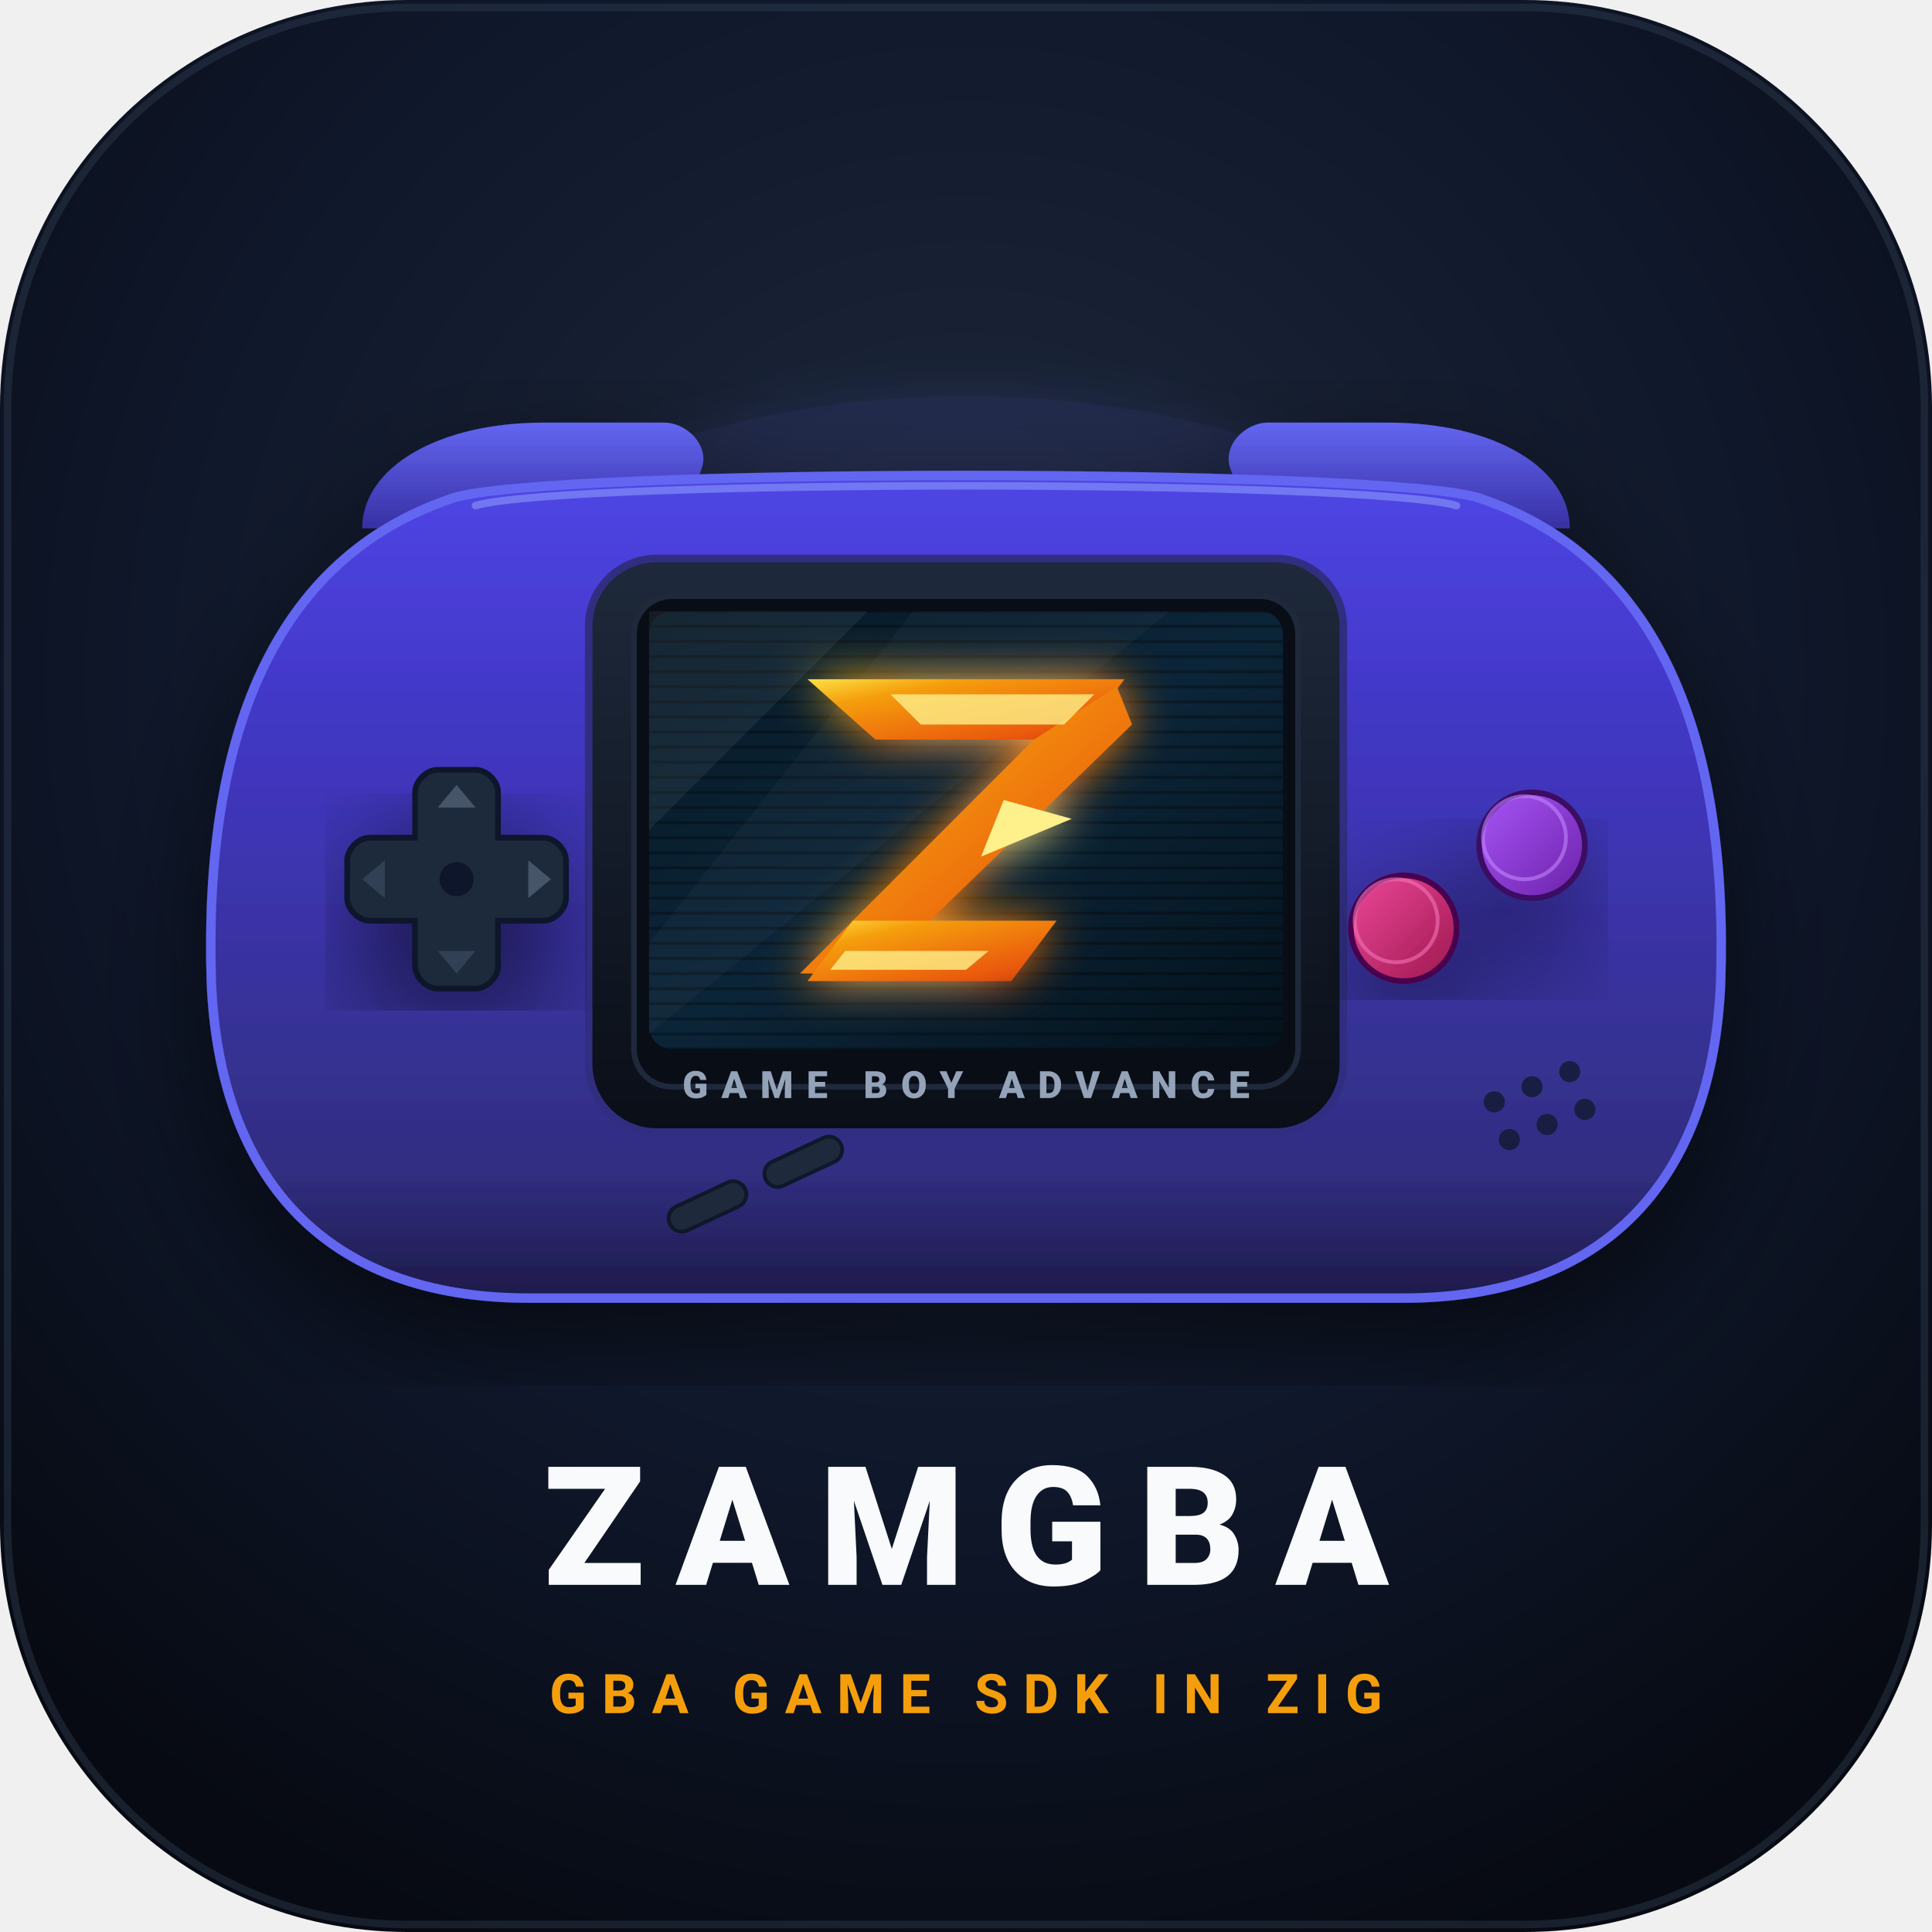
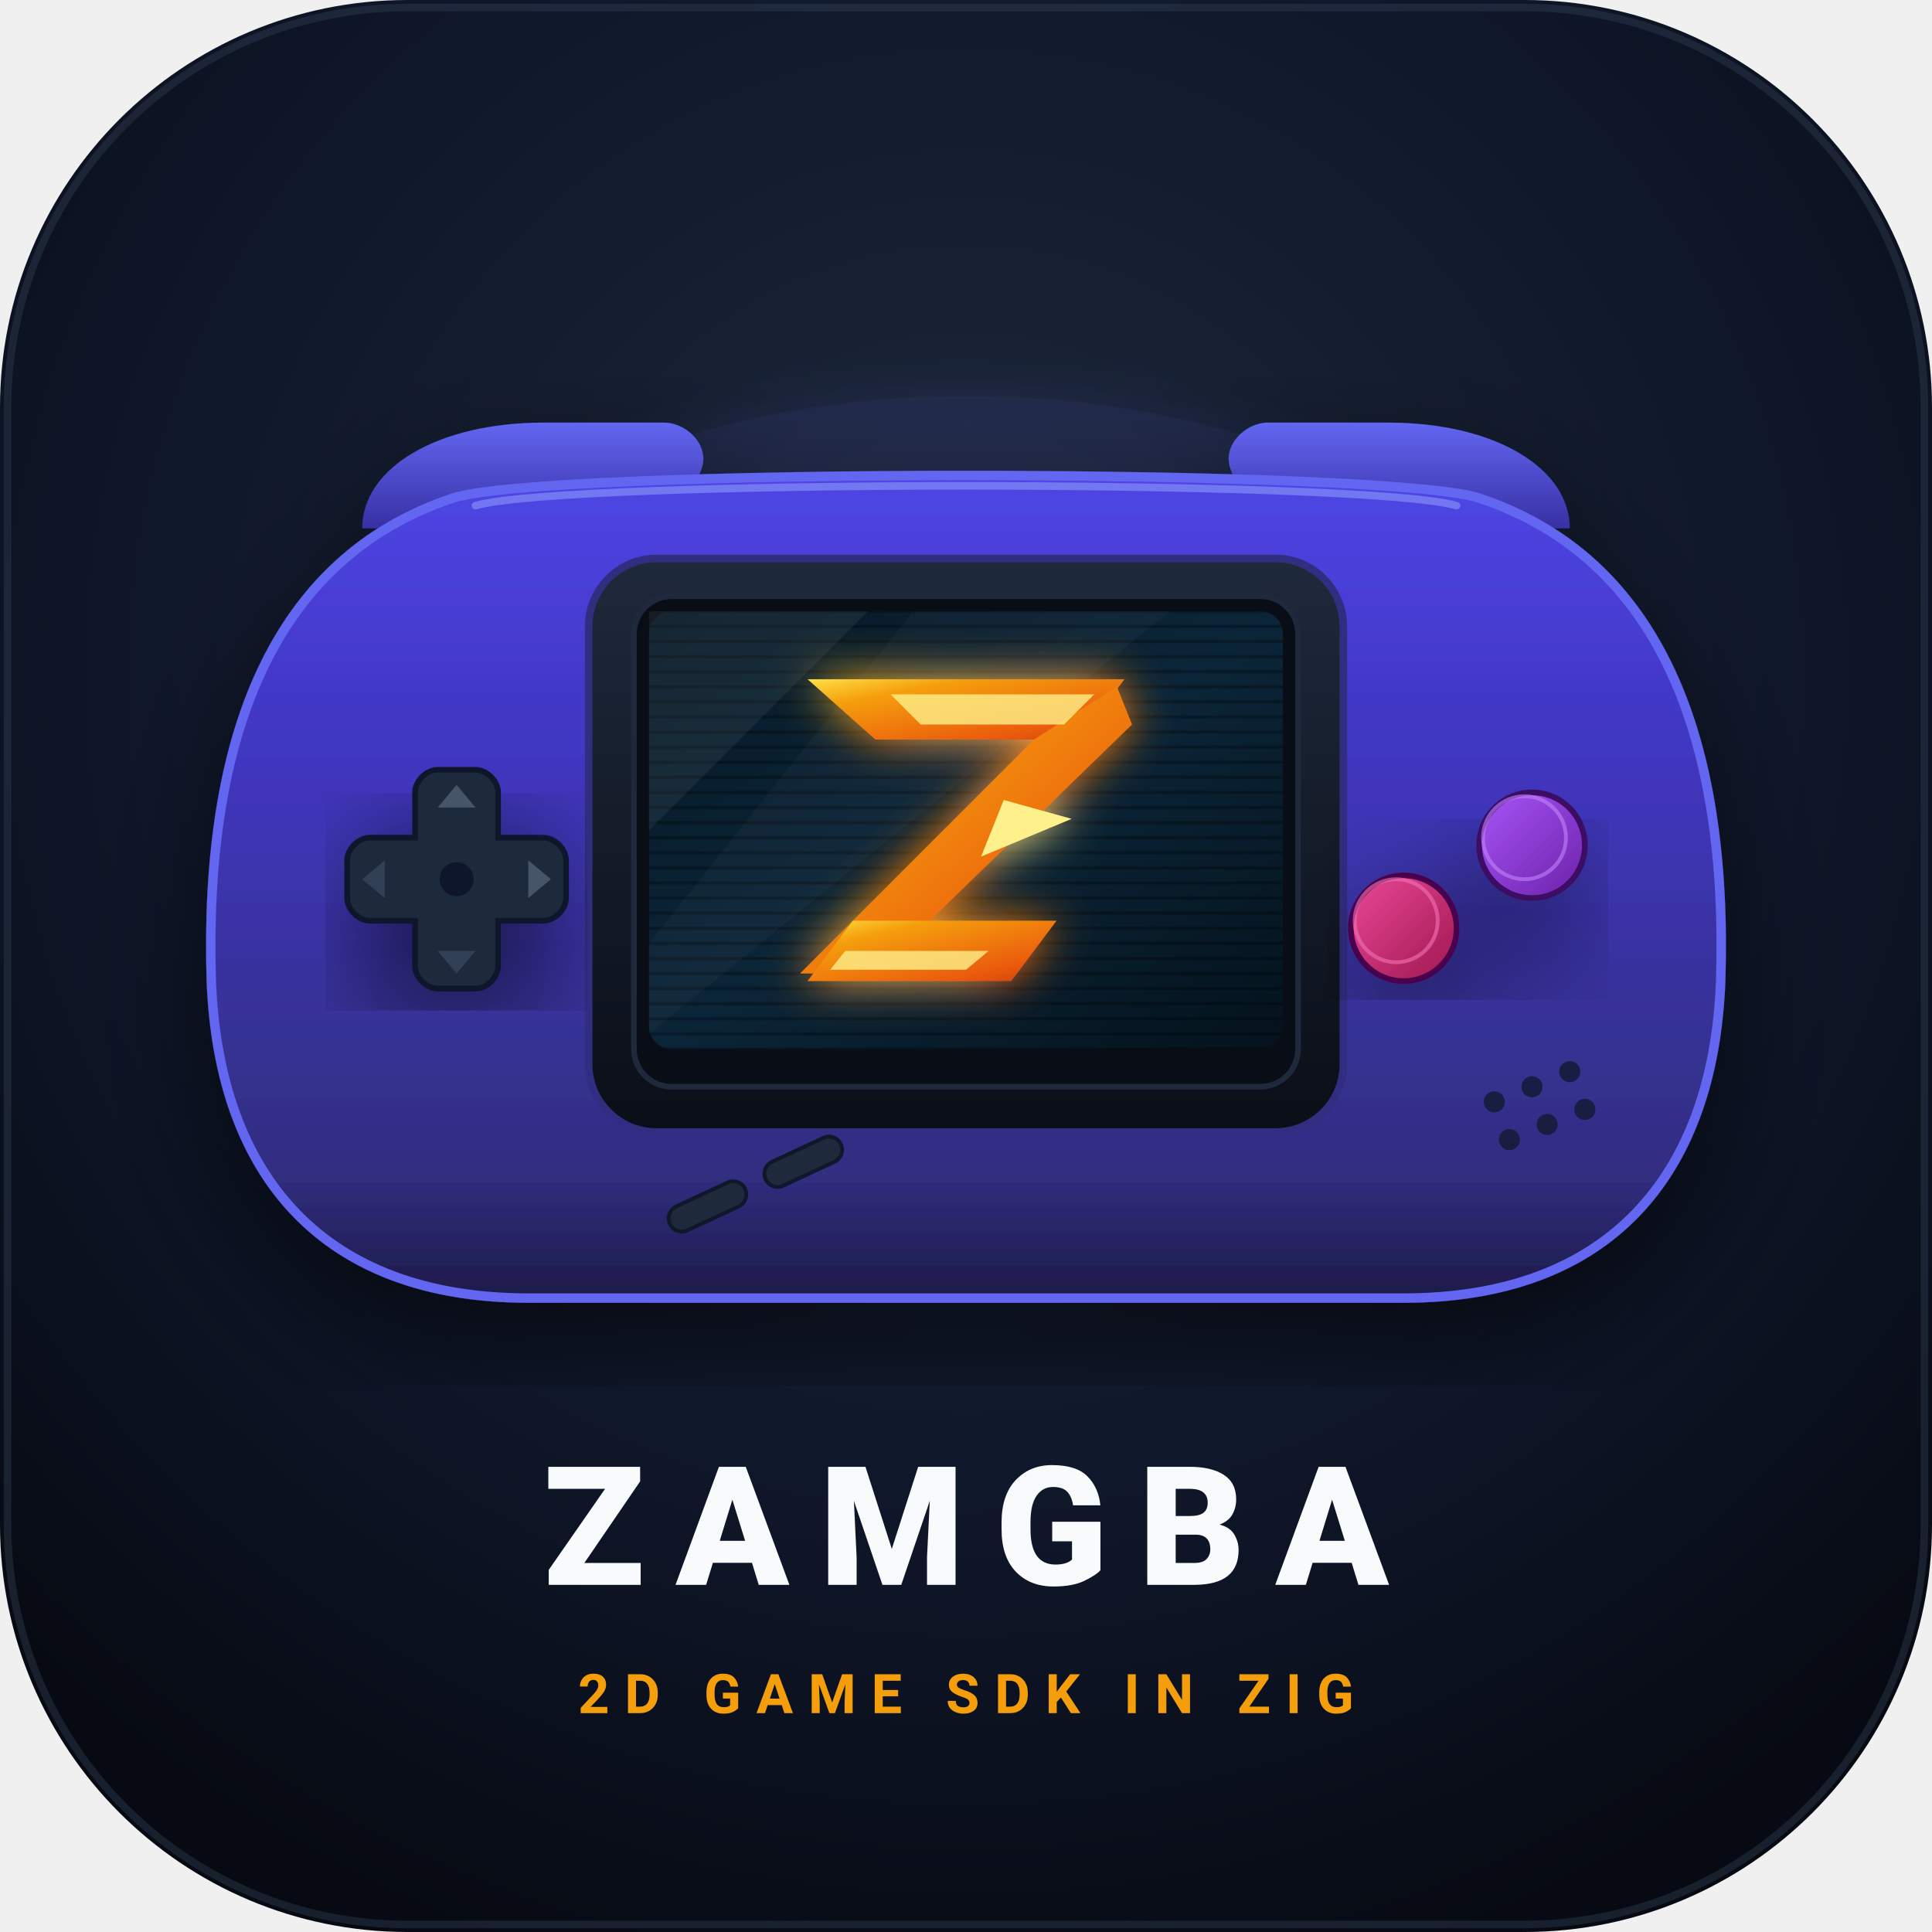
<svg xmlns="http://www.w3.org/2000/svg" viewBox="0 0 512 512" width="100%" height="100%">
  <defs>
    <radialGradient id="bgGrad" cx="50%" cy="35%" r="70%">
      <stop offset="0%" stop-color="#1E293B" />
      <stop offset="60%" stop-color="#0F172A" />
      <stop offset="100%" stop-color="#070A12" />
    </radialGradient>
-     <linearGradient id="gbaBodyGrad" x1="0%" y1="0%" x2="0%" y2="100%">
+     <linearGradient id="consoleBodyGrad" x1="0%" y1="0%" x2="0%" y2="100%">
      <stop offset="0%" stop-color="#4F46E5" />
      <stop offset="25%" stop-color="#4338CA" />
      <stop offset="85%" stop-color="#312E81" />
      <stop offset="100%" stop-color="#1E1B4B" />
    </linearGradient>
    <linearGradient id="bumperGrad" x1="0%" y1="0%" x2="0%" y2="100%">
      <stop offset="0%" stop-color="#6366F1" />
      <stop offset="100%" stop-color="#3730A3" />
    </linearGradient>
    <linearGradient id="bezelGrad" x1="0%" y1="0%" x2="0%" y2="100%">
      <stop offset="0%" stop-color="#1E293B" />
      <stop offset="100%" stop-color="#0A0E17" />
    </linearGradient>
    <linearGradient id="screenLcdGrad" x1="0%" y1="0%" x2="100%" y2="100%">
      <stop offset="0%" stop-color="#071926" />
      <stop offset="50%" stop-color="#0B2538" />
      <stop offset="100%" stop-color="#04121C" />
    </linearGradient>
    <linearGradient id="zigOrange" x1="0%" y1="0%" x2="100%" y2="100%">
      <stop offset="0%" stop-color="#FDE047" />
      <stop offset="25%" stop-color="#F59E0B" />
      <stop offset="80%" stop-color="#EA580C" />
      <stop offset="100%" stop-color="#C2410C" />
    </linearGradient>
    <filter id="glow" x="-20%" y="-20%" width="140%" height="140%">
      <feGaussianBlur stdDeviation="6" result="blur" />
      <feComposite in="SourceGraphic" in2="blur" operator="over" />
    </filter>
    <filter id="shadow" x="-10%" y="-10%" width="120%" height="120%">
      <feDropShadow dx="0" dy="12" stdDeviation="16" flood-color="#000000" flood-opacity="0.6" />
    </filter>
    <linearGradient id="btnGradA" x1="0%" y1="0%" x2="100%" y2="100%">
      <stop offset="0%" stop-color="#A855F7" />
      <stop offset="100%" stop-color="#6B21A8" />
    </linearGradient>
    <linearGradient id="btnGradB" x1="0%" y1="0%" x2="100%" y2="100%">
      <stop offset="0%" stop-color="#EC4899" />
      <stop offset="100%" stop-color="#9D174D" />
    </linearGradient>
    <pattern id="scanlines" width="4" height="4" patternUnits="userSpaceOnUse">
      <line x1="0" y1="2" x2="4" y2="2" stroke="#000000" stroke-width="0.8" opacity="0.3" />
    </pattern>
  </defs>
  <rect width="512" height="512" rx="108" fill="url(#bgGrad)" />
  <rect width="508" height="508" x="2" y="2" rx="106" fill="none" stroke="#334155" stroke-width="2" opacity="0.4" />
  <ellipse cx="256" cy="225" rx="180" ry="120" fill="#6366F1" opacity="0.12" filter="url(#glow)" />
  <g filter="url(#shadow)">
    <path d="M 96,140 C 96,124 116,112 144,112 L 176,112 C 182,112 188,118 186,124 L 180,140 Z" fill="url(#bumperGrad)" />
    <path d="M 416,140 C 416,124 396,112 368,112 L 336,112 C 330,112 324,118 326,124 L 332,140 Z" fill="url(#bumperGrad)" />
-     <path d="M 120,132               C 72,148 54,196 56,260               C 58,312 86,344 140,344               L 372,344               C 426,344 454,312 456,260               C 458,196 440,148 392,132               C 368,124 144,124 120,132 Z" fill="url(#gbaBodyGrad)" stroke="#6366F1" stroke-width="2.5" />
+     <path d="M 120,132               C 72,148 54,196 56,260               C 58,312 86,344 140,344               L 372,344               C 426,344 454,312 456,260               C 458,196 440,148 392,132               C 368,124 144,124 120,132 Z" fill="url(#consoleBodyGrad)" stroke="#6366F1" stroke-width="2.5" />
    <path d="M 126,134 C 150,127 362,127 386,134" stroke="#818CF8" stroke-width="2" stroke-linecap="round" fill="none" opacity="0.7" />
  </g>
  <rect x="156" y="148" width="200" height="152" rx="18" fill="url(#bezelGrad)" stroke="#312E81" stroke-width="2" />
  <rect x="168" y="158" width="176" height="130" rx="10" fill="#090D16" stroke="#1E293B" stroke-width="1.5" />
  <rect x="172" y="162" width="168" height="116" rx="6" fill="url(#screenLcdGrad)" />
  <rect x="172" y="162" width="168" height="116" rx="6" fill="url(#scanlines)" />
  <path d="M 172,162 L 230,162 L 172,220 Z" fill="#FFFFFF" opacity="0.06" />
  <path d="M 242,162 L 310,162 L 172,274 L 172,250 Z" fill="#FFFFFF" opacity="0.03" />
  <g filter="url(#glow)">
    <polygon points="214,180 298,180 286,196 232,196" fill="url(#zigOrange)" />
    <polygon points="296,182 300,192 232,258 212,258 274,196" fill="url(#zigOrange)" />
    <polygon points="266,212 284,217 260,227" fill="#FEF08A" />
    <polygon points="226,244 280,244 268,260 214,260" fill="url(#zigOrange)" />
    <polygon points="236,184 290,184 282,192 244,192" fill="#FEF08A" opacity="0.8" />
    <polygon points="224,252 262,252 256,257 220,257" fill="#FEF08A" opacity="0.8" />
  </g>
  <g filter="url(#shadow)">
    <path d="M 98,222               L 110,222 L 110,210 C 110,207 113,204 116,204 L 126,204 C 129,204 132,207 132,210 L 132,222               L 144,222 C 147,222 150,225 150,228 L 150,238 C 150,241 147,244 144,244               L 132,244 L 132,256 C 132,259 129,262 126,262 L 116,262 C 113,262 110,259 110,256 L 110,244               L 98,244 C 95,244 92,241 92,238 L 92,228 C 92,225 95,222 98,222 Z" fill="#1E293B" stroke="#0F172A" stroke-width="1.5" />
    <polygon points="121,208 116,214 126,214" fill="#475569" />
    <polygon points="121,258 116,252 126,252" fill="#334155" />
    <polygon points="96,233 102,228 102,238" fill="#334155" />
    <polygon points="146,233 140,228 140,238" fill="#475569" />
    <circle cx="121" cy="233" r="4.5" fill="#0F172A" />
  </g>
  <g filter="url(#shadow)">
    <circle cx="372" cy="246" r="14" fill="url(#btnGradB)" stroke="#4A044E" stroke-width="1.5" />
    <circle cx="370" cy="244" r="11" fill="none" stroke="#F472B6" stroke-width="1" opacity="0.6" />
    <circle cx="406" cy="224" r="14" fill="url(#btnGradA)" stroke="#3B0764" stroke-width="1.5" />
    <circle cx="404" cy="222" r="11" fill="none" stroke="#C084FC" stroke-width="1" opacity="0.6" />
  </g>
  <g fill="#0F172A" opacity="0.75">
    <circle cx="396" cy="292" r="2.8" />
    <circle cx="406" cy="288" r="2.8" />
    <circle cx="416" cy="284" r="2.8" />
    <circle cx="400" cy="302" r="2.8" />
    <circle cx="410" cy="298" r="2.8" />
    <circle cx="420" cy="294" r="2.8" />
  </g>
-   <text x="256" y="291" text-anchor="middle" fill="#94A3B8" font-family="-apple-system, BlinkMacSystemFont, 'Segoe UI', Roboto, 'Helvetica Neue', Arial, sans-serif" font-size="10" font-weight="800" letter-spacing="3.5">GAME BOY ADVANCE</text>
  <g transform="rotate(-25 190 318)" fill="#1E293B" stroke="#0F172A" stroke-width="1">
    <rect x="176" y="315" width="22" height="7" rx="3.5" />
    <rect x="204" y="315" width="22" height="7" rx="3.5" />
  </g>
  <g text-anchor="middle">
    <text x="256" y="420" fill="#F8FAFC" font-family="-apple-system, BlinkMacSystemFont, 'Segoe UI', 'SF Pro Display', Roboto, sans-serif" font-size="44" font-weight="900" letter-spacing="8">ZAMGBA</text>
-     <text x="256" y="454" fill="#F59E0B" font-family="-apple-system, BlinkMacSystemFont, 'Segoe UI', Roboto, sans-serif" font-size="14.5" font-weight="700" letter-spacing="4">GBA GAME SDK IN ZIG</text>
+     <text x="256" y="454" fill="#F59E0B" font-family="-apple-system, BlinkMacSystemFont, 'Segoe UI', Roboto, sans-serif" font-size="14.5" font-weight="700" letter-spacing="4">2D GAME SDK IN ZIG</text>
  </g>
</svg>
